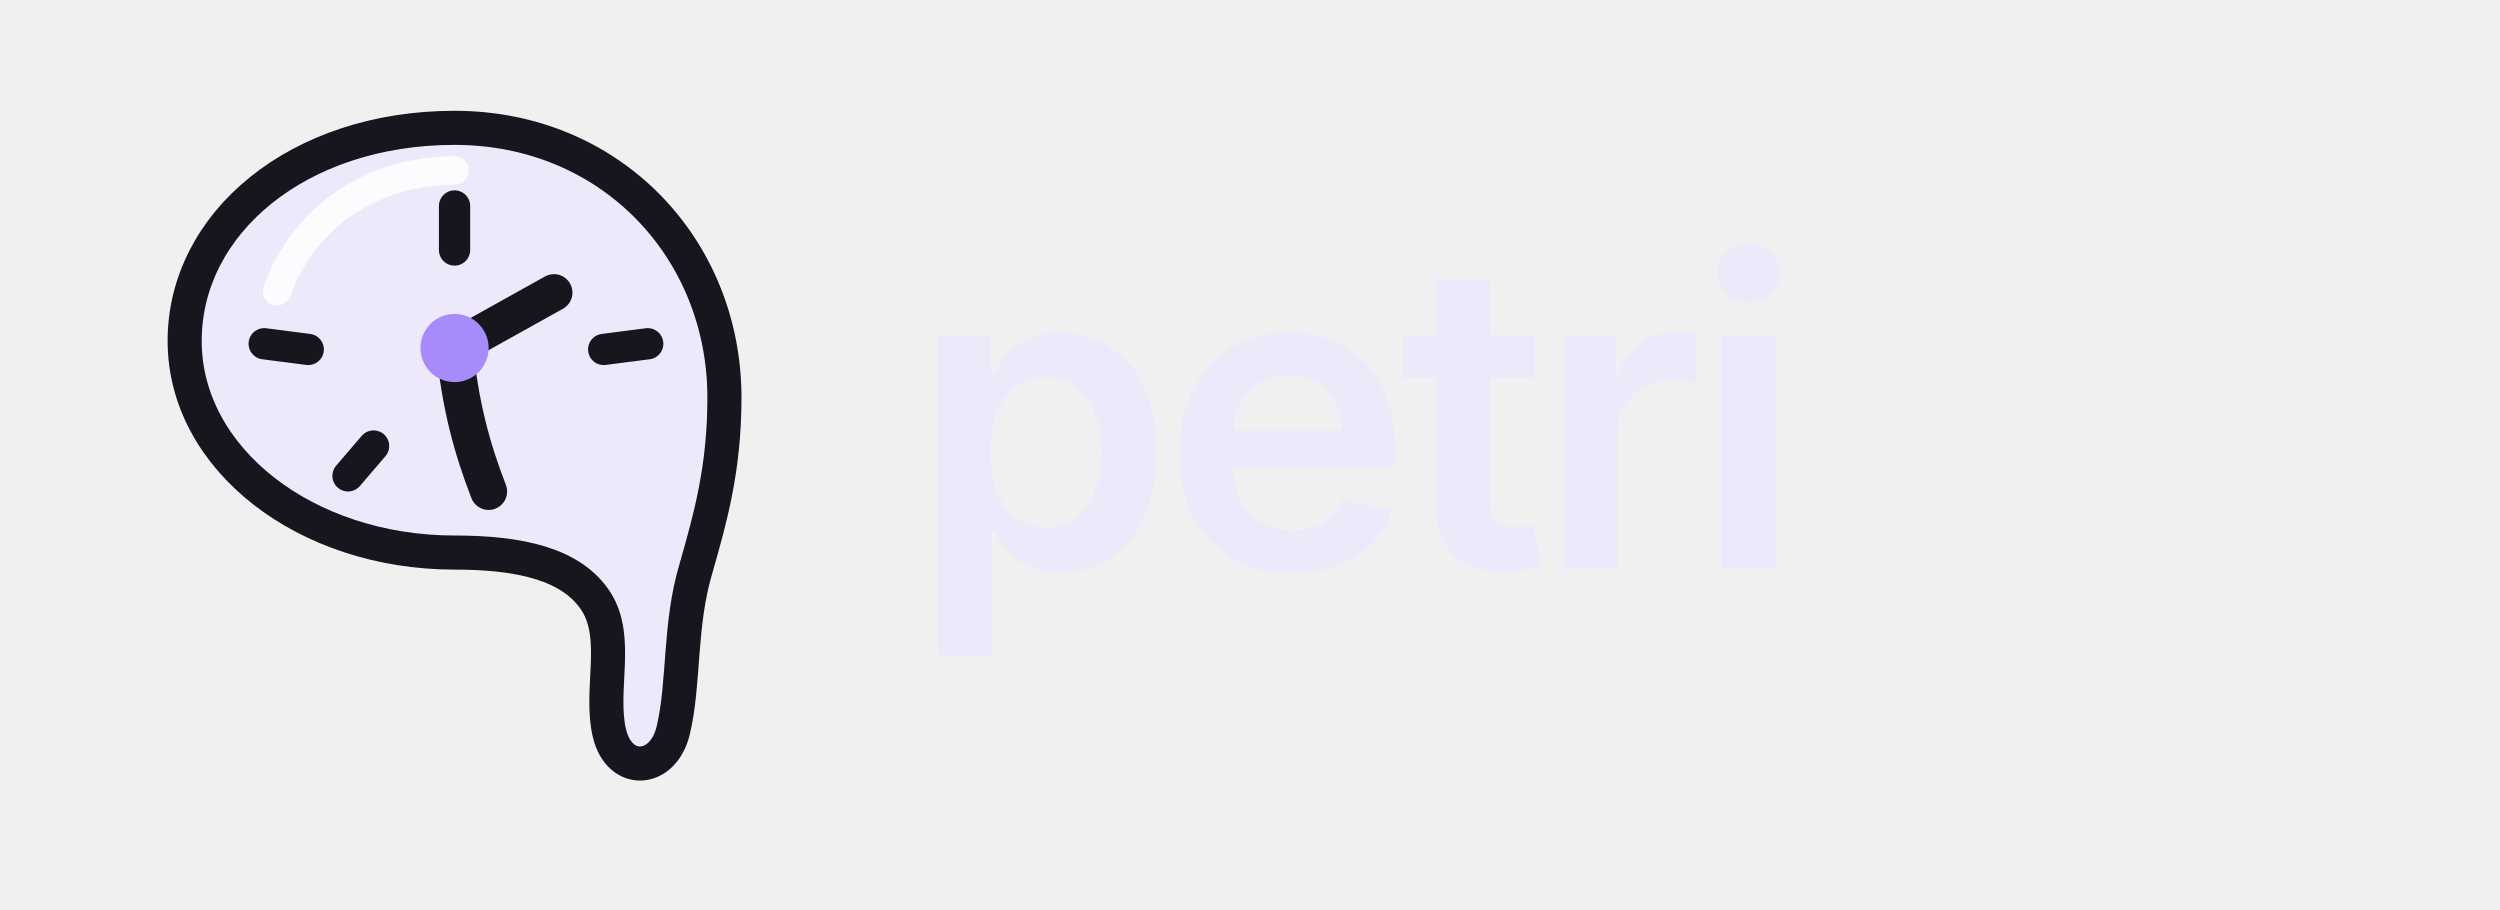
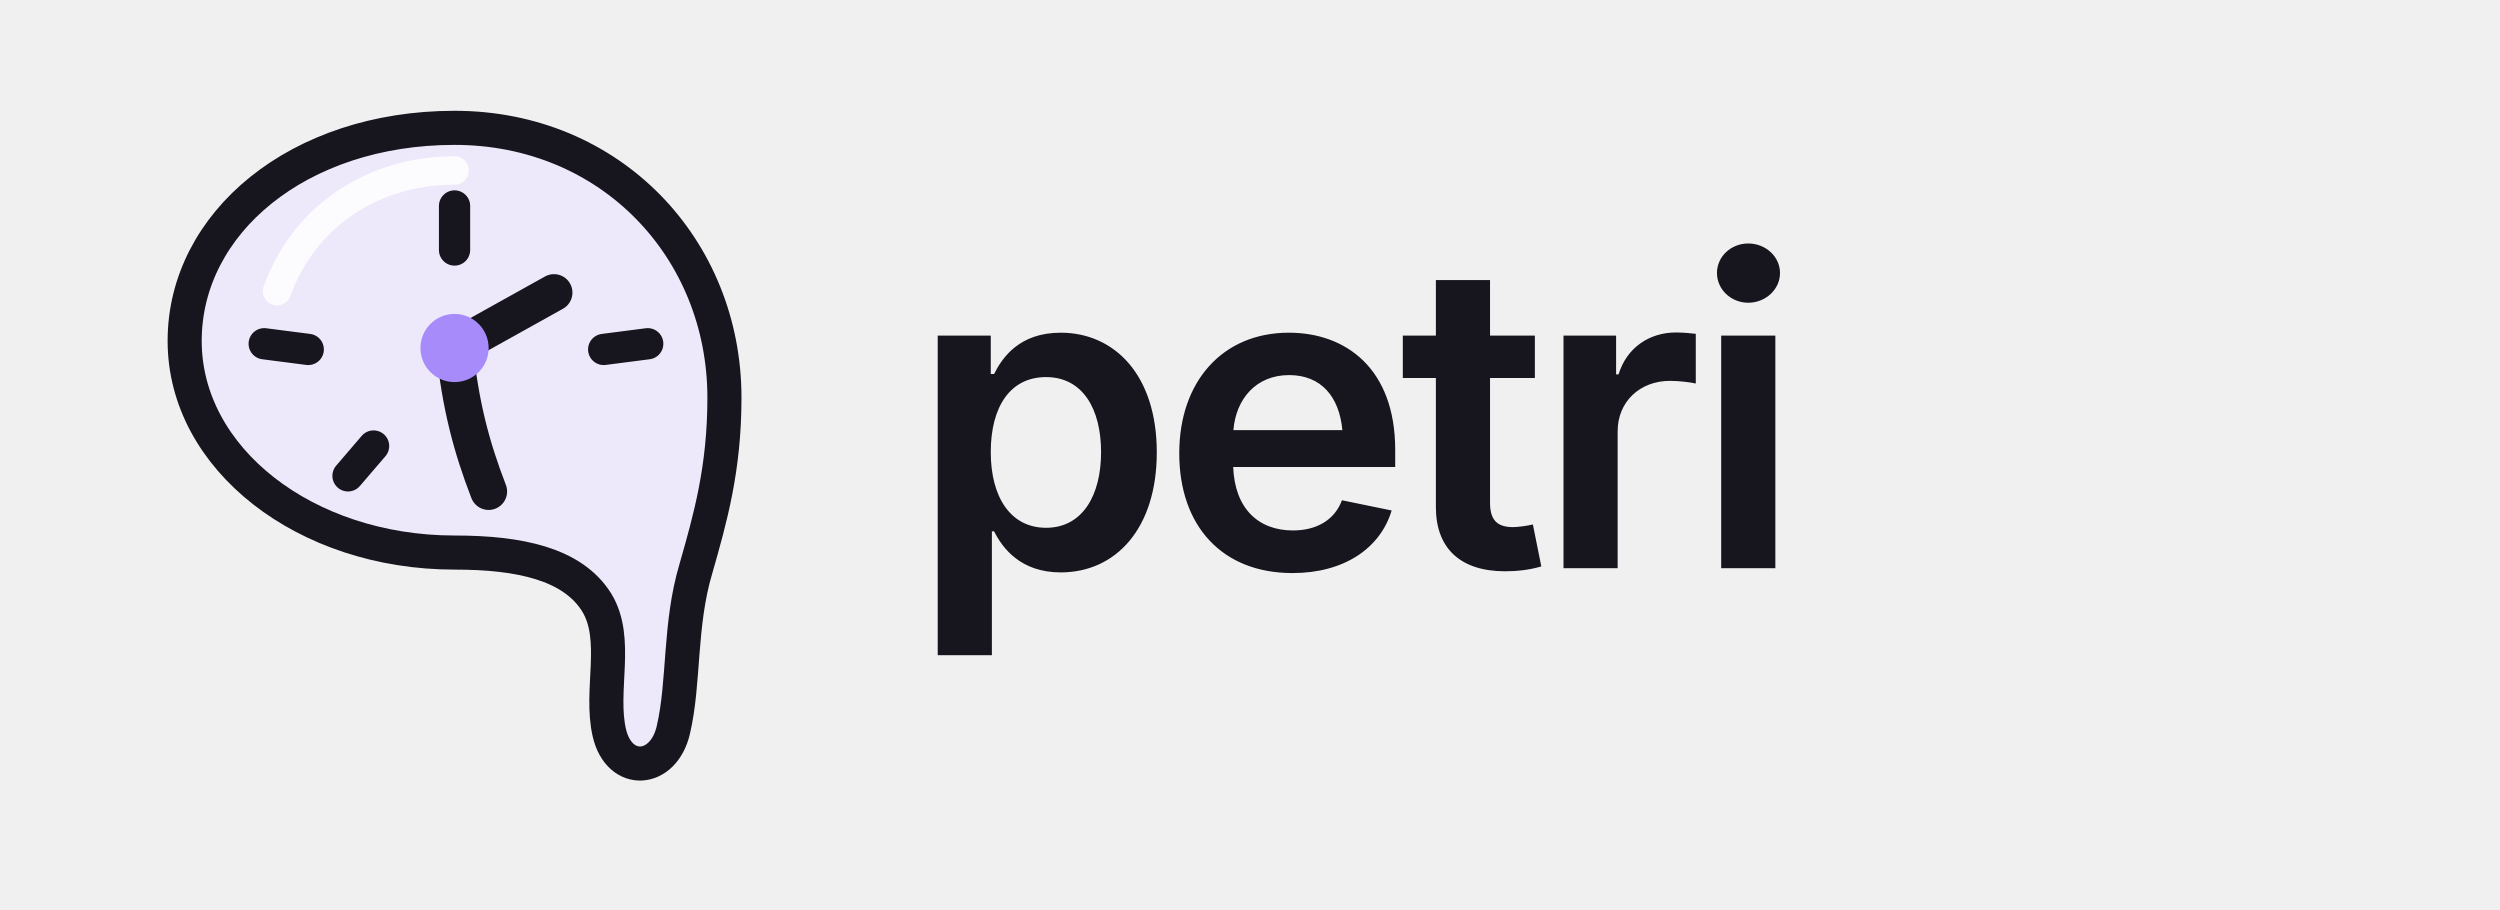
<svg xmlns="http://www.w3.org/2000/svg" viewBox="0 0 176 64" width="176" height="64" role="img" aria-label="Petri">
  <g>
    <path d="M32 9 C43 9 51 17.5 51 28 C51 33 50 36.5 49 40 C47.8 44 48.2 48 47.4 51.4 C46.7 54.4 43.6 54.6 42.9 51.6 C42.2 48.6 43.6 45 42 42.4 C40.3 39.7 36.6 38.9 32 38.9 C21.5 38.9 13 32.3 13 24 C13 15.7 21 9 32 9 Z" fill="#ede9fb" stroke="#17151d" stroke-width="2.4" stroke-linejoin="round" />
    <path d="M19.5 20.5 C21.5 15 26.5 12 32 12" fill="none" stroke="#ffffff" stroke-width="2" stroke-linecap="round" opacity="0.85" />
    <g stroke="#17151d" stroke-width="2.2" stroke-linecap="round">
      <path d="M32 14.5 V17.6" />
      <path d="M45.6 24.2 L42.5 24.6" />
      <path d="M18.6 24.2 L21.7 24.6" />
      <path d="M24.5 33.5 L26.3 31.4" />
    </g>
    <path d="M32 24.5 L39 20.6" stroke="#17151d" stroke-width="2.6" stroke-linecap="round" />
    <path d="M32 24.5 C32.4 28.5 33.2 31.5 34.4 34.6" fill="none" stroke="#17151d" stroke-width="2.6" stroke-linecap="round" />
    <circle cx="32" cy="24.5" r="2.4" fill="#a78bfa" />
  </g>
-   <text x="64" y="40" font-family="Geist, Inter, ui-sans-serif, system-ui, -apple-system, sans-serif" font-size="30" font-weight="600" letter-spacing="-1" fill="#ede9fb">petri</text>
+   <text x="64" y="40" font-family="Geist, Inter, ui-sans-serif, system-ui, -apple-system, sans-serif" font-size="30" font-weight="600" letter-spacing="-1" fill="#17151d">petri</text>
</svg>
